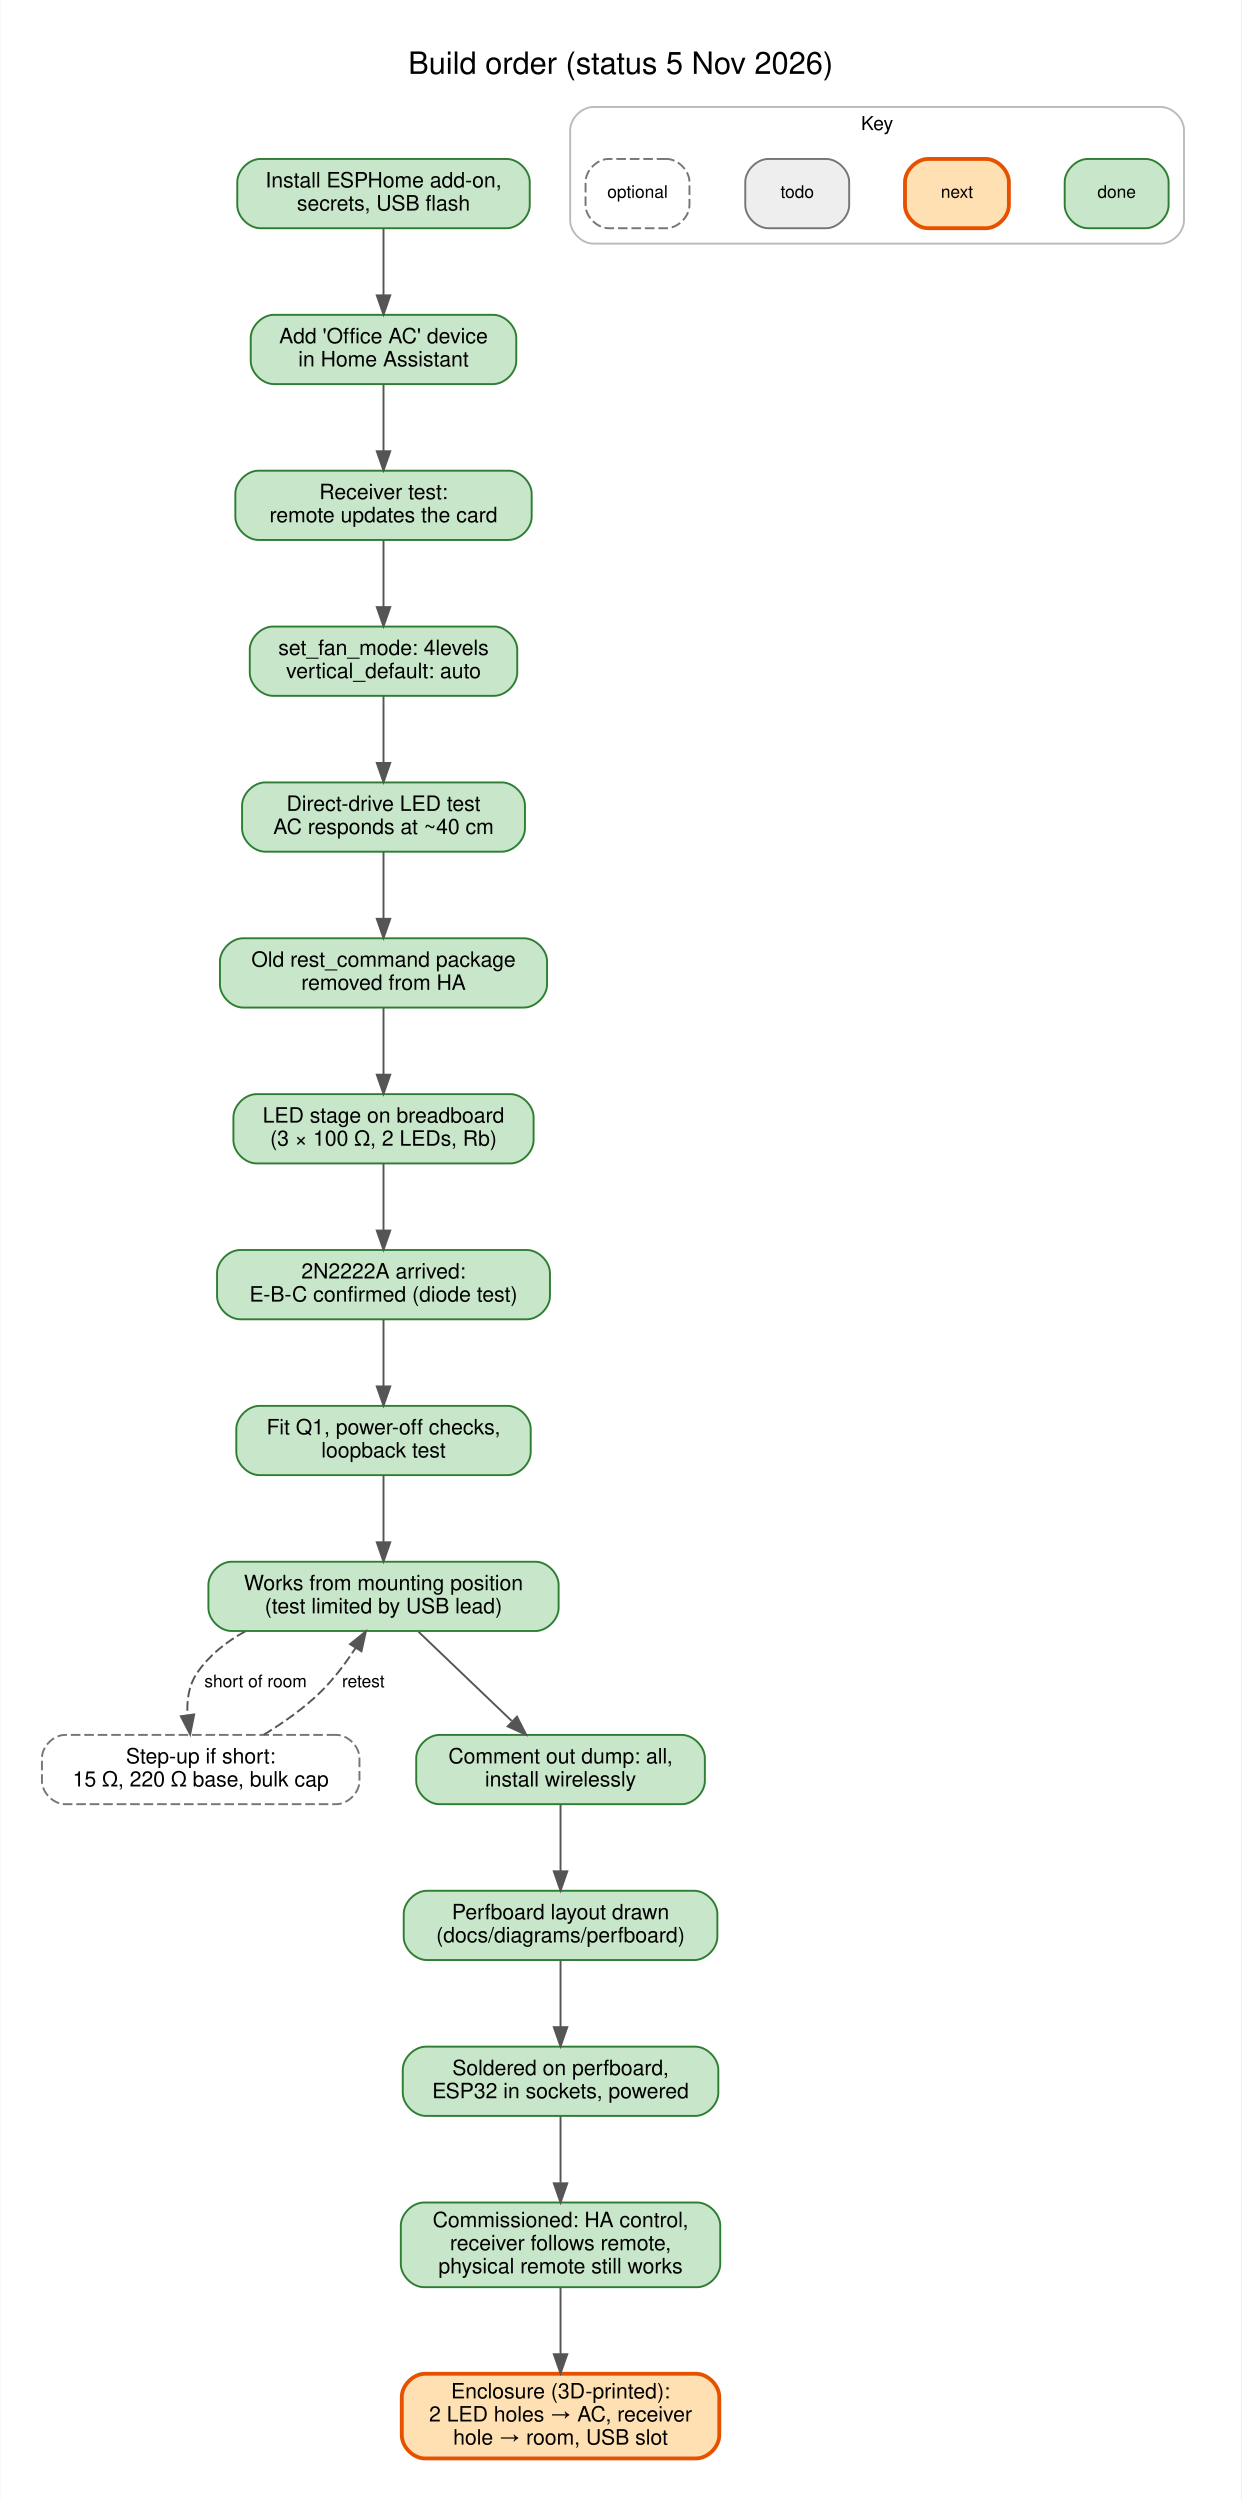
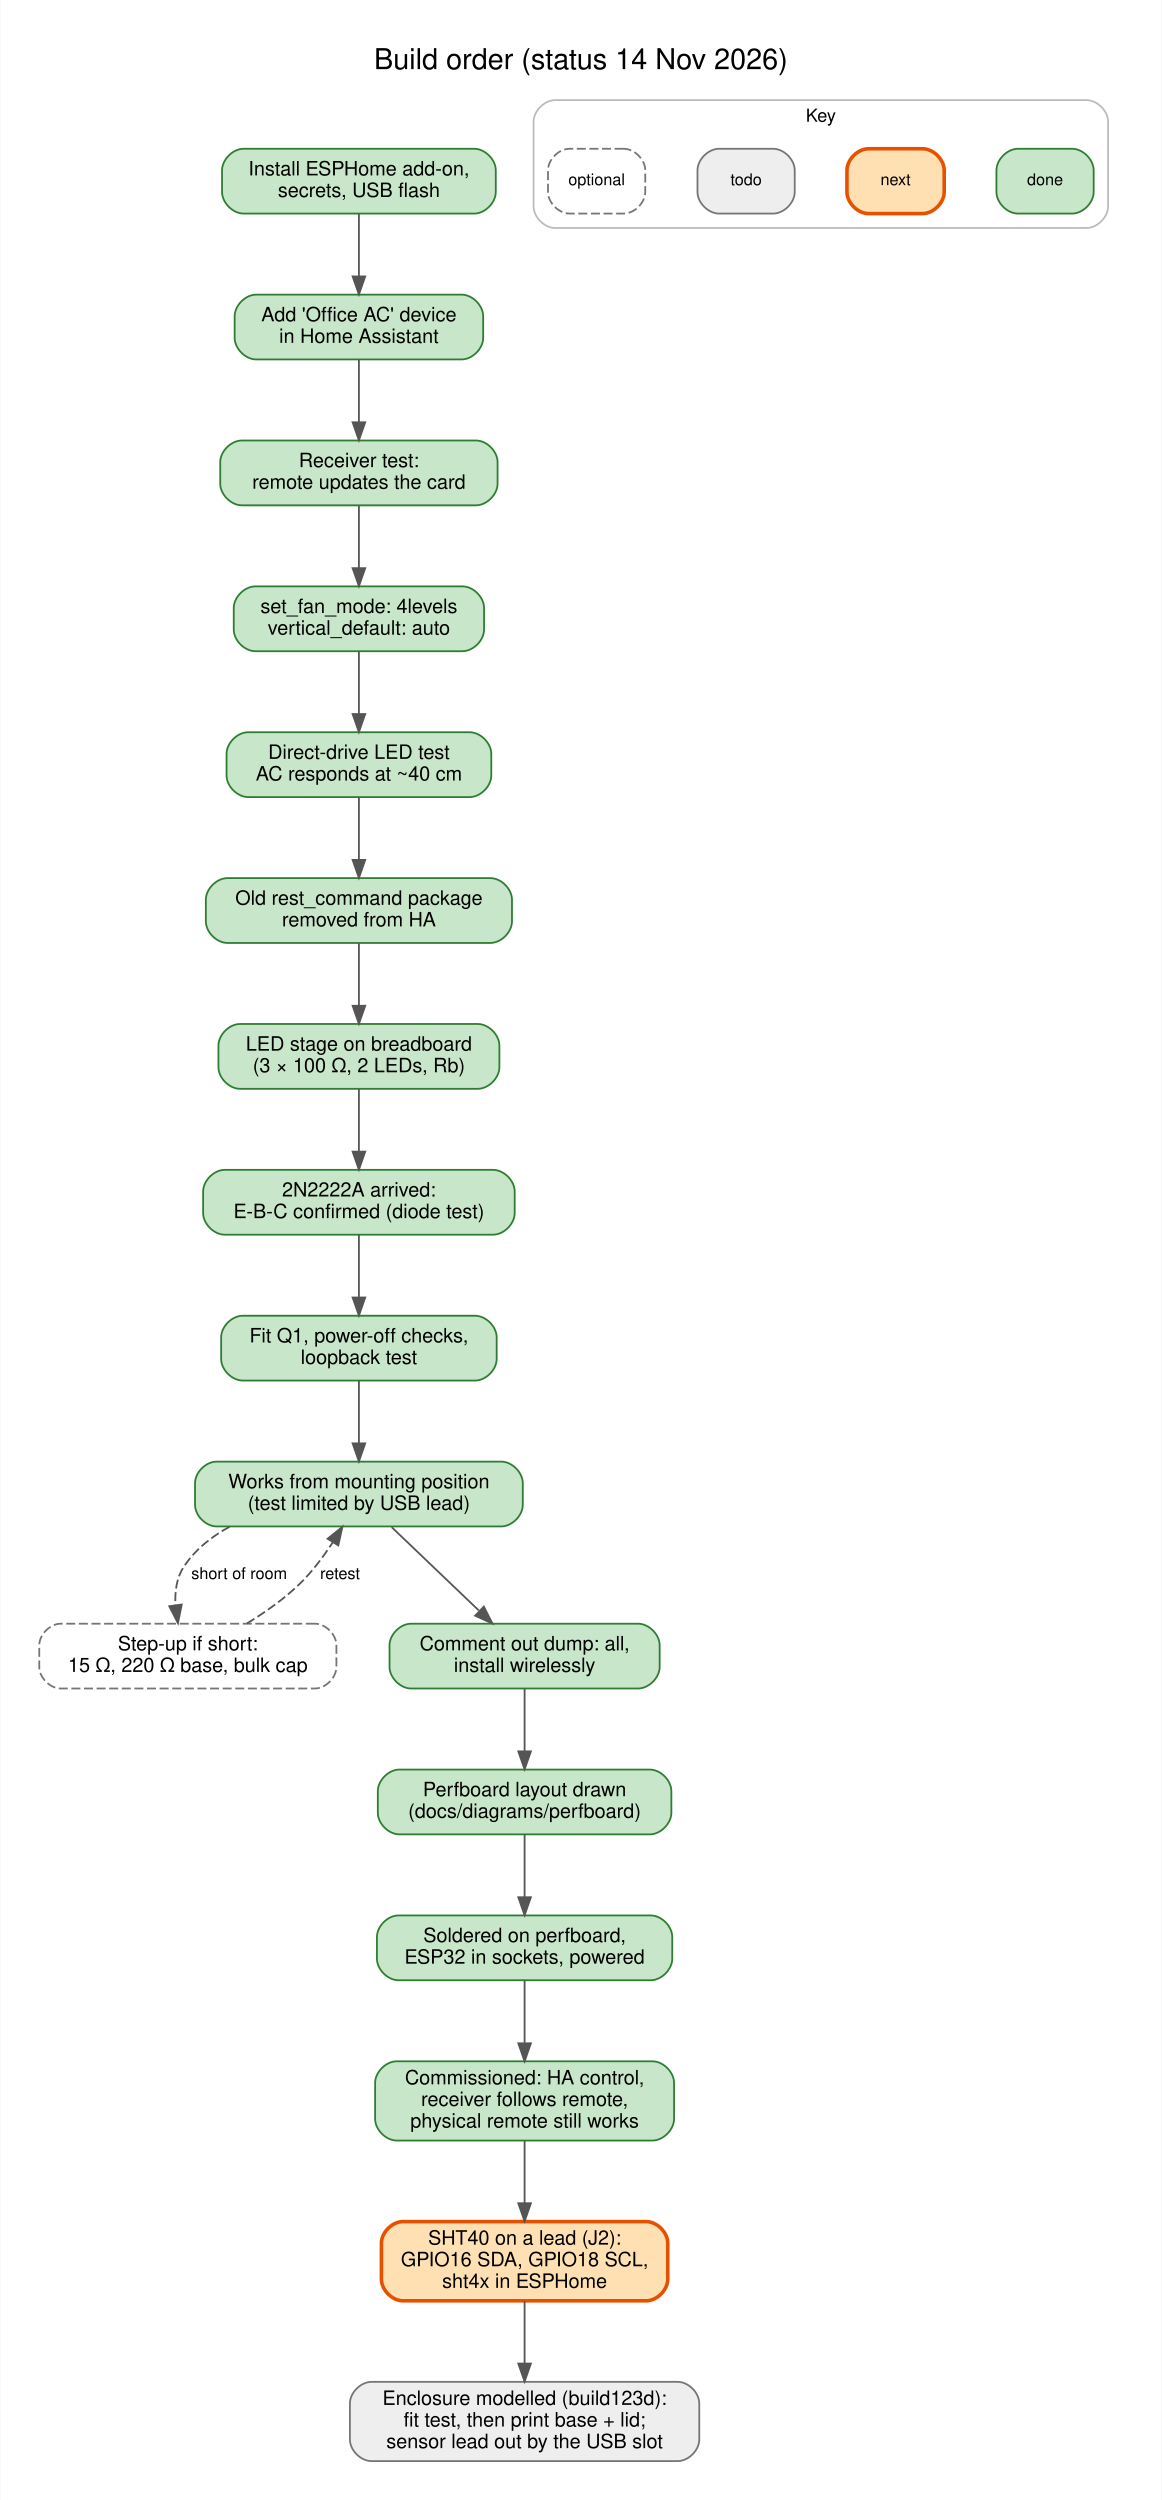
- <svg xmlns="http://www.w3.org/2000/svg" width="645pt" height="1299pt" viewBox="0.00 0.00 644.70 1299.20">
-   <g id="graph0" class="graph" transform="scale(1 1) rotate(0) translate(21.6 1277.6)">
-     <polygon fill="white" stroke="transparent" points="-21.6,21.6 -21.6,-1277.6 623.1,-1277.6 623.1,21.6 -21.6,21.6" />
-     <text text-anchor="middle" x="300.75" y="-1239.2" font-family="Helvetica,sans-Serif" font-size="16.00">Build order (status 5 Nov 2026)</text>
+ <svg xmlns="http://www.w3.org/2000/svg" width="645pt" height="1388pt" viewBox="0.00 0.00 644.70 1388.20">
+   <g id="graph0" class="graph" transform="scale(1 1) rotate(0) translate(21.6 1366.6)">
+     <polygon fill="white" stroke="transparent" points="-21.6,21.6 -21.6,-1366.6 623.1,-1366.6 623.1,21.6 -21.6,21.6" />
+     <text text-anchor="middle" x="300.75" y="-1328.2" font-family="Helvetica,sans-Serif" font-size="16.00">Build order (status 14 Nov 2026)</text>
    <g id="clust1" class="cluster">
-       <path fill="white" stroke="#bbbbbb" d="M286.5,-1151C286.5,-1151 581.5,-1151 581.5,-1151 587.5,-1151 593.5,-1157 593.5,-1163 593.5,-1163 593.5,-1210 593.5,-1210 593.5,-1216 587.5,-1222 581.5,-1222 581.5,-1222 286.5,-1222 286.5,-1222 280.5,-1222 274.5,-1216 274.5,-1210 274.5,-1210 274.5,-1163 274.5,-1163 274.5,-1157 280.5,-1151 286.5,-1151" />
-       <text text-anchor="middle" x="434" y="-1210" font-family="Helvetica,sans-Serif" font-size="10.00">Key</text>
+       <path fill="white" stroke="#bbbbbb" d="M286.5,-1240C286.5,-1240 581.5,-1240 581.5,-1240 587.5,-1240 593.5,-1246 593.5,-1252 593.5,-1252 593.5,-1299 593.5,-1299 593.5,-1305 587.5,-1311 581.5,-1311 581.5,-1311 286.5,-1311 286.5,-1311 280.5,-1311 274.5,-1305 274.5,-1299 274.5,-1299 274.5,-1252 274.5,-1252 274.5,-1246 280.5,-1240 286.5,-1240" />
+       <text text-anchor="middle" x="434" y="-1299" font-family="Helvetica,sans-Serif" font-size="10.00">Key</text>
    </g>
    <g id="node1" class="node">
-       <path fill="#c8e6c9" stroke="#2e7d32" d="M241.5,-1195C241.5,-1195 113.5,-1195 113.5,-1195 107.5,-1195 101.5,-1189 101.5,-1183 101.5,-1183 101.5,-1171 101.5,-1171 101.5,-1165 107.5,-1159 113.5,-1159 113.5,-1159 241.5,-1159 241.5,-1159 247.5,-1159 253.5,-1165 253.5,-1171 253.5,-1171 253.5,-1183 253.5,-1183 253.5,-1189 247.5,-1195 241.5,-1195" />
-       <text text-anchor="middle" x="177.5" y="-1180.2" font-family="Helvetica,sans-Serif" font-size="11.00">Install ESPHome add-on,</text>
-       <text text-anchor="middle" x="177.5" y="-1168.2" font-family="Helvetica,sans-Serif" font-size="11.00">secrets, USB flash</text>
+       <path fill="#c8e6c9" stroke="#2e7d32" d="M241.5,-1284C241.5,-1284 113.5,-1284 113.5,-1284 107.5,-1284 101.5,-1278 101.5,-1272 101.5,-1272 101.5,-1260 101.5,-1260 101.5,-1254 107.5,-1248 113.5,-1248 113.5,-1248 241.5,-1248 241.5,-1248 247.5,-1248 253.5,-1254 253.5,-1260 253.5,-1260 253.5,-1272 253.5,-1272 253.5,-1278 247.5,-1284 241.5,-1284" />
+       <text text-anchor="middle" x="177.5" y="-1269.2" font-family="Helvetica,sans-Serif" font-size="11.00">Install ESPHome add-on,</text>
+       <text text-anchor="middle" x="177.5" y="-1257.2" font-family="Helvetica,sans-Serif" font-size="11.00">secrets, USB flash</text>
    </g>
    <g id="node2" class="node">
-       <path fill="#c8e6c9" stroke="#2e7d32" d="M234.5,-1114C234.5,-1114 120.5,-1114 120.5,-1114 114.5,-1114 108.5,-1108 108.5,-1102 108.5,-1102 108.5,-1090 108.5,-1090 108.5,-1084 114.5,-1078 120.5,-1078 120.5,-1078 234.5,-1078 234.5,-1078 240.5,-1078 246.5,-1084 246.5,-1090 246.5,-1090 246.5,-1102 246.5,-1102 246.5,-1108 240.5,-1114 234.5,-1114" />
-       <text text-anchor="middle" x="177.5" y="-1099.2" font-family="Helvetica,sans-Serif" font-size="11.00">Add 'Office AC' device</text>
-       <text text-anchor="middle" x="177.5" y="-1087.2" font-family="Helvetica,sans-Serif" font-size="11.00">in Home Assistant</text>
+       <path fill="#c8e6c9" stroke="#2e7d32" d="M234.5,-1203C234.5,-1203 120.5,-1203 120.5,-1203 114.5,-1203 108.5,-1197 108.5,-1191 108.5,-1191 108.5,-1179 108.5,-1179 108.5,-1173 114.5,-1167 120.5,-1167 120.5,-1167 234.5,-1167 234.5,-1167 240.5,-1167 246.5,-1173 246.5,-1179 246.5,-1179 246.5,-1191 246.5,-1191 246.5,-1197 240.5,-1203 234.5,-1203" />
+       <text text-anchor="middle" x="177.5" y="-1188.2" font-family="Helvetica,sans-Serif" font-size="11.00">Add 'Office AC' device</text>
+       <text text-anchor="middle" x="177.5" y="-1176.2" font-family="Helvetica,sans-Serif" font-size="11.00">in Home Assistant</text>
    </g>
    <g id="edge1" class="edge">
-       <path fill="none" stroke="#555555" d="M177.5,-1158.86C177.5,-1148.71 177.5,-1135.63 177.5,-1124.12" />
-       <polygon fill="#555555" stroke="#555555" points="181,-1124.11 177.5,-1114.11 174,-1124.11 181,-1124.11" />
+       <path fill="none" stroke="#555555" d="M177.5,-1247.86C177.5,-1237.71 177.5,-1224.63 177.5,-1213.12" />
+       <polygon fill="#555555" stroke="#555555" points="181,-1213.11 177.5,-1203.11 174,-1213.11 181,-1213.11" />
    </g>
    <g id="node3" class="node">
-       <path fill="#c8e6c9" stroke="#2e7d32" d="M242.5,-1033C242.5,-1033 112.5,-1033 112.5,-1033 106.5,-1033 100.5,-1027 100.5,-1021 100.5,-1021 100.5,-1009 100.5,-1009 100.5,-1003 106.5,-997 112.5,-997 112.5,-997 242.5,-997 242.5,-997 248.5,-997 254.5,-1003 254.5,-1009 254.5,-1009 254.5,-1021 254.5,-1021 254.5,-1027 248.5,-1033 242.5,-1033" />
-       <text text-anchor="middle" x="177.5" y="-1018.2" font-family="Helvetica,sans-Serif" font-size="11.00">Receiver test:</text>
-       <text text-anchor="middle" x="177.5" y="-1006.2" font-family="Helvetica,sans-Serif" font-size="11.00">remote updates the card</text>
+       <path fill="#c8e6c9" stroke="#2e7d32" d="M242.5,-1122C242.5,-1122 112.5,-1122 112.5,-1122 106.5,-1122 100.5,-1116 100.5,-1110 100.5,-1110 100.5,-1098 100.5,-1098 100.5,-1092 106.5,-1086 112.5,-1086 112.5,-1086 242.5,-1086 242.5,-1086 248.5,-1086 254.5,-1092 254.5,-1098 254.5,-1098 254.5,-1110 254.5,-1110 254.5,-1116 248.5,-1122 242.5,-1122" />
+       <text text-anchor="middle" x="177.5" y="-1107.2" font-family="Helvetica,sans-Serif" font-size="11.00">Receiver test:</text>
+       <text text-anchor="middle" x="177.5" y="-1095.2" font-family="Helvetica,sans-Serif" font-size="11.00">remote updates the card</text>
    </g>
    <g id="edge2" class="edge">
-       <path fill="none" stroke="#555555" d="M177.5,-1077.86C177.5,-1067.71 177.5,-1054.63 177.5,-1043.12" />
-       <polygon fill="#555555" stroke="#555555" points="181,-1043.11 177.5,-1033.11 174,-1043.11 181,-1043.11" />
+       <path fill="none" stroke="#555555" d="M177.5,-1166.86C177.5,-1156.71 177.5,-1143.63 177.5,-1132.12" />
+       <polygon fill="#555555" stroke="#555555" points="181,-1132.11 177.5,-1122.11 174,-1132.11 181,-1132.11" />
    </g>
    <g id="node4" class="node">
-       <path fill="#c8e6c9" stroke="#2e7d32" d="M235,-952C235,-952 120,-952 120,-952 114,-952 108,-946 108,-940 108,-940 108,-928 108,-928 108,-922 114,-916 120,-916 120,-916 235,-916 235,-916 241,-916 247,-922 247,-928 247,-928 247,-940 247,-940 247,-946 241,-952 235,-952" />
-       <text text-anchor="middle" x="177.5" y="-937.2" font-family="Helvetica,sans-Serif" font-size="11.00">set_fan_mode: 4levels</text>
-       <text text-anchor="middle" x="177.5" y="-925.2" font-family="Helvetica,sans-Serif" font-size="11.00">vertical_default: auto</text>
+       <path fill="#c8e6c9" stroke="#2e7d32" d="M235,-1041C235,-1041 120,-1041 120,-1041 114,-1041 108,-1035 108,-1029 108,-1029 108,-1017 108,-1017 108,-1011 114,-1005 120,-1005 120,-1005 235,-1005 235,-1005 241,-1005 247,-1011 247,-1017 247,-1017 247,-1029 247,-1029 247,-1035 241,-1041 235,-1041" />
+       <text text-anchor="middle" x="177.5" y="-1026.2" font-family="Helvetica,sans-Serif" font-size="11.00">set_fan_mode: 4levels</text>
+       <text text-anchor="middle" x="177.5" y="-1014.2" font-family="Helvetica,sans-Serif" font-size="11.00">vertical_default: auto</text>
    </g>
    <g id="edge3" class="edge">
-       <path fill="none" stroke="#555555" d="M177.5,-996.86C177.5,-986.71 177.5,-973.63 177.5,-962.12" />
-       <polygon fill="#555555" stroke="#555555" points="181,-962.11 177.5,-952.11 174,-962.11 181,-962.11" />
+       <path fill="none" stroke="#555555" d="M177.5,-1085.86C177.5,-1075.71 177.5,-1062.63 177.5,-1051.12" />
+       <polygon fill="#555555" stroke="#555555" points="181,-1051.11 177.5,-1041.11 174,-1051.11 181,-1051.11" />
    </g>
    <g id="node5" class="node">
-       <path fill="#c8e6c9" stroke="#2e7d32" d="M239,-871C239,-871 116,-871 116,-871 110,-871 104,-865 104,-859 104,-859 104,-847 104,-847 104,-841 110,-835 116,-835 116,-835 239,-835 239,-835 245,-835 251,-841 251,-847 251,-847 251,-859 251,-859 251,-865 245,-871 239,-871" />
-       <text text-anchor="middle" x="177.5" y="-856.2" font-family="Helvetica,sans-Serif" font-size="11.00">Direct-drive LED test</text>
-       <text text-anchor="middle" x="177.5" y="-844.2" font-family="Helvetica,sans-Serif" font-size="11.00">AC responds at ~40 cm</text>
+       <path fill="#c8e6c9" stroke="#2e7d32" d="M239,-960C239,-960 116,-960 116,-960 110,-960 104,-954 104,-948 104,-948 104,-936 104,-936 104,-930 110,-924 116,-924 116,-924 239,-924 239,-924 245,-924 251,-930 251,-936 251,-936 251,-948 251,-948 251,-954 245,-960 239,-960" />
+       <text text-anchor="middle" x="177.5" y="-945.2" font-family="Helvetica,sans-Serif" font-size="11.00">Direct-drive LED test</text>
+       <text text-anchor="middle" x="177.5" y="-933.2" font-family="Helvetica,sans-Serif" font-size="11.00">AC responds at ~40 cm</text>
    </g>
    <g id="edge4" class="edge">
-       <path fill="none" stroke="#555555" d="M177.5,-915.86C177.5,-905.71 177.5,-892.63 177.5,-881.12" />
-       <polygon fill="#555555" stroke="#555555" points="181,-881.11 177.5,-871.11 174,-881.11 181,-881.11" />
+       <path fill="none" stroke="#555555" d="M177.5,-1004.86C177.5,-994.71 177.5,-981.63 177.5,-970.12" />
+       <polygon fill="#555555" stroke="#555555" points="181,-970.11 177.5,-960.11 174,-970.11 181,-970.11" />
    </g>
    <g id="node6" class="node">
-       <path fill="#c8e6c9" stroke="#2e7d32" d="M250.5,-790C250.5,-790 104.5,-790 104.5,-790 98.5,-790 92.5,-784 92.5,-778 92.5,-778 92.5,-766 92.5,-766 92.5,-760 98.5,-754 104.5,-754 104.5,-754 250.5,-754 250.5,-754 256.5,-754 262.5,-760 262.5,-766 262.5,-766 262.5,-778 262.5,-778 262.5,-784 256.5,-790 250.5,-790" />
-       <text text-anchor="middle" x="177.5" y="-775.2" font-family="Helvetica,sans-Serif" font-size="11.00">Old rest_command package</text>
-       <text text-anchor="middle" x="177.5" y="-763.2" font-family="Helvetica,sans-Serif" font-size="11.00">removed from HA</text>
+       <path fill="#c8e6c9" stroke="#2e7d32" d="M250.5,-879C250.5,-879 104.5,-879 104.5,-879 98.5,-879 92.5,-873 92.5,-867 92.5,-867 92.5,-855 92.5,-855 92.5,-849 98.5,-843 104.5,-843 104.5,-843 250.5,-843 250.5,-843 256.5,-843 262.5,-849 262.5,-855 262.5,-855 262.5,-867 262.5,-867 262.5,-873 256.5,-879 250.5,-879" />
+       <text text-anchor="middle" x="177.5" y="-864.2" font-family="Helvetica,sans-Serif" font-size="11.00">Old rest_command package</text>
+       <text text-anchor="middle" x="177.5" y="-852.2" font-family="Helvetica,sans-Serif" font-size="11.00">removed from HA</text>
    </g>
    <g id="edge5" class="edge">
-       <path fill="none" stroke="#555555" d="M177.5,-834.86C177.5,-824.71 177.5,-811.63 177.5,-800.12" />
-       <polygon fill="#555555" stroke="#555555" points="181,-800.11 177.5,-790.11 174,-800.11 181,-800.11" />
+       <path fill="none" stroke="#555555" d="M177.5,-923.86C177.5,-913.71 177.5,-900.63 177.5,-889.12" />
+       <polygon fill="#555555" stroke="#555555" points="181,-889.11 177.5,-879.11 174,-889.11 181,-889.11" />
    </g>
    <g id="node7" class="node">
-       <path fill="#c8e6c9" stroke="#2e7d32" d="M243.5,-709C243.5,-709 111.5,-709 111.5,-709 105.5,-709 99.5,-703 99.5,-697 99.5,-697 99.5,-685 99.5,-685 99.5,-679 105.5,-673 111.5,-673 111.5,-673 243.5,-673 243.5,-673 249.5,-673 255.5,-679 255.5,-685 255.5,-685 255.5,-697 255.5,-697 255.5,-703 249.5,-709 243.5,-709" />
-       <text text-anchor="middle" x="177.5" y="-694.2" font-family="Helvetica,sans-Serif" font-size="11.00">LED stage on breadboard</text>
-       <text text-anchor="middle" x="177.5" y="-682.2" font-family="Helvetica,sans-Serif" font-size="11.00">(3 × 100 Ω, 2 LEDs, Rb)</text>
+       <path fill="#c8e6c9" stroke="#2e7d32" d="M243.5,-798C243.5,-798 111.5,-798 111.5,-798 105.5,-798 99.5,-792 99.5,-786 99.5,-786 99.5,-774 99.5,-774 99.5,-768 105.5,-762 111.5,-762 111.5,-762 243.5,-762 243.5,-762 249.5,-762 255.5,-768 255.5,-774 255.5,-774 255.5,-786 255.5,-786 255.5,-792 249.5,-798 243.5,-798" />
+       <text text-anchor="middle" x="177.5" y="-783.2" font-family="Helvetica,sans-Serif" font-size="11.00">LED stage on breadboard</text>
+       <text text-anchor="middle" x="177.5" y="-771.2" font-family="Helvetica,sans-Serif" font-size="11.00">(3 × 100 Ω, 2 LEDs, Rb)</text>
    </g>
    <g id="edge6" class="edge">
-       <path fill="none" stroke="#555555" d="M177.5,-753.86C177.5,-743.71 177.5,-730.63 177.5,-719.12" />
-       <polygon fill="#555555" stroke="#555555" points="181,-719.11 177.5,-709.11 174,-719.11 181,-719.11" />
+       <path fill="none" stroke="#555555" d="M177.5,-842.86C177.5,-832.71 177.5,-819.63 177.5,-808.12" />
+       <polygon fill="#555555" stroke="#555555" points="181,-808.11 177.5,-798.11 174,-808.11 181,-808.11" />
    </g>
    <g id="node8" class="node">
-       <path fill="#c8e6c9" stroke="#2e7d32" d="M252,-628C252,-628 103,-628 103,-628 97,-628 91,-622 91,-616 91,-616 91,-604 91,-604 91,-598 97,-592 103,-592 103,-592 252,-592 252,-592 258,-592 264,-598 264,-604 264,-604 264,-616 264,-616 264,-622 258,-628 252,-628" />
-       <text text-anchor="middle" x="177.5" y="-613.2" font-family="Helvetica,sans-Serif" font-size="11.00">2N2222A arrived:</text>
-       <text text-anchor="middle" x="177.5" y="-601.2" font-family="Helvetica,sans-Serif" font-size="11.00">E-B-C confirmed (diode test)</text>
+       <path fill="#c8e6c9" stroke="#2e7d32" d="M252,-717C252,-717 103,-717 103,-717 97,-717 91,-711 91,-705 91,-705 91,-693 91,-693 91,-687 97,-681 103,-681 103,-681 252,-681 252,-681 258,-681 264,-687 264,-693 264,-693 264,-705 264,-705 264,-711 258,-717 252,-717" />
+       <text text-anchor="middle" x="177.5" y="-702.2" font-family="Helvetica,sans-Serif" font-size="11.00">2N2222A arrived:</text>
+       <text text-anchor="middle" x="177.5" y="-690.2" font-family="Helvetica,sans-Serif" font-size="11.00">E-B-C confirmed (diode test)</text>
    </g>
    <g id="edge7" class="edge">
-       <path fill="none" stroke="#555555" d="M177.5,-672.86C177.5,-662.71 177.5,-649.63 177.5,-638.12" />
-       <polygon fill="#555555" stroke="#555555" points="181,-638.11 177.5,-628.11 174,-638.11 181,-638.11" />
+       <path fill="none" stroke="#555555" d="M177.5,-761.86C177.5,-751.71 177.5,-738.63 177.5,-727.12" />
+       <polygon fill="#555555" stroke="#555555" points="181,-727.11 177.5,-717.11 174,-727.11 181,-727.11" />
    </g>
    <g id="node9" class="node">
-       <path fill="#c8e6c9" stroke="#2e7d32" d="M242,-547C242,-547 113,-547 113,-547 107,-547 101,-541 101,-535 101,-535 101,-523 101,-523 101,-517 107,-511 113,-511 113,-511 242,-511 242,-511 248,-511 254,-517 254,-523 254,-523 254,-535 254,-535 254,-541 248,-547 242,-547" />
-       <text text-anchor="middle" x="177.5" y="-532.2" font-family="Helvetica,sans-Serif" font-size="11.00">Fit Q1, power-off checks,</text>
-       <text text-anchor="middle" x="177.5" y="-520.2" font-family="Helvetica,sans-Serif" font-size="11.00">loopback test</text>
+       <path fill="#c8e6c9" stroke="#2e7d32" d="M242,-636C242,-636 113,-636 113,-636 107,-636 101,-630 101,-624 101,-624 101,-612 101,-612 101,-606 107,-600 113,-600 113,-600 242,-600 242,-600 248,-600 254,-606 254,-612 254,-612 254,-624 254,-624 254,-630 248,-636 242,-636" />
+       <text text-anchor="middle" x="177.5" y="-621.2" font-family="Helvetica,sans-Serif" font-size="11.00">Fit Q1, power-off checks,</text>
+       <text text-anchor="middle" x="177.5" y="-609.2" font-family="Helvetica,sans-Serif" font-size="11.00">loopback test</text>
    </g>
    <g id="edge8" class="edge">
-       <path fill="none" stroke="#555555" d="M177.5,-591.86C177.5,-581.71 177.5,-568.63 177.5,-557.12" />
-       <polygon fill="#555555" stroke="#555555" points="181,-557.11 177.5,-547.11 174,-557.11 181,-557.11" />
+       <path fill="none" stroke="#555555" d="M177.5,-680.86C177.5,-670.71 177.5,-657.63 177.5,-646.12" />
+       <polygon fill="#555555" stroke="#555555" points="181,-646.11 177.5,-636.11 174,-646.11 181,-646.11" />
    </g>
    <g id="node10" class="node">
-       <path fill="#c8e6c9" stroke="#2e7d32" d="M256.5,-466C256.5,-466 98.5,-466 98.5,-466 92.5,-466 86.5,-460 86.5,-454 86.5,-454 86.5,-442 86.5,-442 86.5,-436 92.5,-430 98.5,-430 98.5,-430 256.5,-430 256.5,-430 262.5,-430 268.5,-436 268.5,-442 268.5,-442 268.5,-454 268.5,-454 268.5,-460 262.5,-466 256.5,-466" />
-       <text text-anchor="middle" x="177.5" y="-451.2" font-family="Helvetica,sans-Serif" font-size="11.00">Works from mounting position</text>
-       <text text-anchor="middle" x="177.5" y="-439.2" font-family="Helvetica,sans-Serif" font-size="11.00">(test limited by USB lead)</text>
+       <path fill="#c8e6c9" stroke="#2e7d32" d="M256.5,-555C256.5,-555 98.5,-555 98.5,-555 92.5,-555 86.5,-549 86.5,-543 86.5,-543 86.5,-531 86.5,-531 86.5,-525 92.5,-519 98.5,-519 98.5,-519 256.5,-519 256.5,-519 262.5,-519 268.5,-525 268.5,-531 268.5,-531 268.5,-543 268.5,-543 268.5,-549 262.5,-555 256.5,-555" />
+       <text text-anchor="middle" x="177.5" y="-540.2" font-family="Helvetica,sans-Serif" font-size="11.00">Works from mounting position</text>
+       <text text-anchor="middle" x="177.5" y="-528.2" font-family="Helvetica,sans-Serif" font-size="11.00">(test limited by USB lead)</text>
    </g>
    <g id="edge9" class="edge">
-       <path fill="none" stroke="#555555" d="M177.5,-510.86C177.5,-500.71 177.5,-487.63 177.5,-476.12" />
-       <polygon fill="#555555" stroke="#555555" points="181,-476.11 177.5,-466.11 174,-476.11 181,-476.11" />
+       <path fill="none" stroke="#555555" d="M177.5,-599.86C177.5,-589.71 177.5,-576.63 177.5,-565.12" />
+       <polygon fill="#555555" stroke="#555555" points="181,-565.11 177.5,-555.11 174,-565.11 181,-565.11" />
    </g>
    <g id="node11" class="node">
-       <path fill="#ffffff" stroke="#757575" stroke-dasharray="5,2" d="M153,-376C153,-376 12,-376 12,-376 6,-376 0,-370 0,-364 0,-364 0,-352 0,-352 0,-346 6,-340 12,-340 12,-340 153,-340 153,-340 159,-340 165,-346 165,-352 165,-352 165,-364 165,-364 165,-370 159,-376 153,-376" />
-       <text text-anchor="middle" x="82.5" y="-361.2" font-family="Helvetica,sans-Serif" font-size="11.00">Step-up if short:</text>
-       <text text-anchor="middle" x="82.5" y="-349.2" font-family="Helvetica,sans-Serif" font-size="11.00">15 Ω, 220 Ω base, bulk cap</text>
+       <path fill="#ffffff" stroke="#757575" stroke-dasharray="5,2" d="M153,-465C153,-465 12,-465 12,-465 6,-465 0,-459 0,-453 0,-453 0,-441 0,-441 0,-435 6,-429 12,-429 12,-429 153,-429 153,-429 159,-429 165,-435 165,-441 165,-441 165,-453 165,-453 165,-459 159,-465 153,-465" />
+       <text text-anchor="middle" x="82.5" y="-450.2" font-family="Helvetica,sans-Serif" font-size="11.00">Step-up if short:</text>
+       <text text-anchor="middle" x="82.5" y="-438.2" font-family="Helvetica,sans-Serif" font-size="11.00">15 Ω, 220 Ω base, bulk cap</text>
+     </g>
+     <g id="edge16" class="edge">
+       <path fill="none" stroke="#555555" stroke-dasharray="5,2" d="M105.67,-518.82C95.74,-513.42 86.8,-506.32 80.5,-497 76.24,-490.7 75.2,-482.82 75.65,-475.24" />
+       <polygon fill="#555555" stroke="#555555" points="79.12,-475.64 77.02,-465.26 72.19,-474.69 79.12,-475.64" />
+       <text text-anchor="middle" x="111" y="-489.8" font-family="Helvetica,sans-Serif" font-size="9.00">short of room</text>
+     </g>
+     <g id="node12" class="node">
+       <path fill="#c8e6c9" stroke="#2e7d32" d="M332.5,-465C332.5,-465 206.5,-465 206.5,-465 200.5,-465 194.5,-459 194.5,-453 194.5,-453 194.5,-441 194.5,-441 194.5,-435 200.5,-429 206.5,-429 206.5,-429 332.5,-429 332.5,-429 338.5,-429 344.5,-435 344.5,-441 344.5,-441 344.5,-453 344.5,-453 344.5,-459 338.5,-465 332.5,-465" />
+       <text text-anchor="middle" x="269.5" y="-450.2" font-family="Helvetica,sans-Serif" font-size="11.00">Comment out dump: all,</text>
+       <text text-anchor="middle" x="269.5" y="-438.2" font-family="Helvetica,sans-Serif" font-size="11.00">install wirelessly</text>
+     </g>
+     <g id="edge10" class="edge">
+       <path fill="none" stroke="#555555" d="M195.68,-518.61C209.5,-505.39 228.69,-487.03 244.05,-472.35" />
+       <polygon fill="#555555" stroke="#555555" points="246.87,-474.49 251.67,-465.05 242.03,-469.43 246.87,-474.49" />
+     </g>
+     <g id="edge17" class="edge">
+       <path fill="none" stroke="#555555" stroke-dasharray="5,2" d="M115.25,-465.09C125.28,-471.21 135.92,-478.68 144.5,-487 151.46,-493.74 157.77,-502.18 162.97,-510.14" />
+       <polygon fill="#555555" stroke="#555555" points="160.1,-512.16 168.34,-518.82 166.05,-508.47 160.1,-512.16" />
+       <text text-anchor="middle" x="167" y="-489.8" font-family="Helvetica,sans-Serif" font-size="9.00">retest</text>
+     </g>
+     <g id="node13" class="node">
+       <path fill="#c8e6c9" stroke="#2e7d32" d="M339,-384C339,-384 200,-384 200,-384 194,-384 188,-378 188,-372 188,-372 188,-360 188,-360 188,-354 194,-348 200,-348 200,-348 339,-348 339,-348 345,-348 351,-354 351,-360 351,-360 351,-372 351,-372 351,-378 345,-384 339,-384" />
+       <text text-anchor="middle" x="269.5" y="-369.2" font-family="Helvetica,sans-Serif" font-size="11.00">Perfboard layout drawn</text>
+       <text text-anchor="middle" x="269.5" y="-357.2" font-family="Helvetica,sans-Serif" font-size="11.00">(docs/diagrams/perfboard)</text>
+     </g>
+     <g id="edge11" class="edge">
+       <path fill="none" stroke="#555555" d="M269.5,-428.86C269.5,-418.71 269.5,-405.63 269.5,-394.12" />
+       <polygon fill="#555555" stroke="#555555" points="273,-394.11 269.5,-384.11 266,-394.11 273,-394.11" />
+     </g>
+     <g id="node14" class="node">
+       <path fill="#c8e6c9" stroke="#2e7d32" d="M339.5,-303C339.5,-303 199.5,-303 199.5,-303 193.5,-303 187.5,-297 187.5,-291 187.5,-291 187.5,-279 187.5,-279 187.5,-273 193.5,-267 199.5,-267 199.5,-267 339.5,-267 339.5,-267 345.5,-267 351.5,-273 351.5,-279 351.5,-279 351.5,-291 351.5,-291 351.5,-297 345.5,-303 339.5,-303" />
+       <text text-anchor="middle" x="269.5" y="-288.2" font-family="Helvetica,sans-Serif" font-size="11.00">Soldered on perfboard,</text>
+       <text text-anchor="middle" x="269.5" y="-276.2" font-family="Helvetica,sans-Serif" font-size="11.00">ESP32 in sockets, powered</text>
+     </g>
+     <g id="edge12" class="edge">
+       <path fill="none" stroke="#555555" d="M269.5,-347.86C269.5,-337.71 269.5,-324.63 269.5,-313.12" />
+       <polygon fill="#555555" stroke="#555555" points="273,-313.11 269.5,-303.11 266,-313.11 273,-313.11" />
+     </g>
+     <g id="node15" class="node">
+       <path fill="#c8e6c9" stroke="#2e7d32" d="M340.5,-222C340.5,-222 198.5,-222 198.5,-222 192.5,-222 186.5,-216 186.5,-210 186.5,-210 186.5,-190 186.5,-190 186.5,-184 192.5,-178 198.5,-178 198.5,-178 340.5,-178 340.5,-178 346.5,-178 352.5,-184 352.5,-190 352.5,-190 352.5,-210 352.5,-210 352.5,-216 346.5,-222 340.5,-222" />
+       <text text-anchor="middle" x="269.5" y="-209.2" font-family="Helvetica,sans-Serif" font-size="11.00">Commissioned: HA control,</text>
+       <text text-anchor="middle" x="269.5" y="-197.2" font-family="Helvetica,sans-Serif" font-size="11.00">receiver follows remote,</text>
+       <text text-anchor="middle" x="269.5" y="-185.2" font-family="Helvetica,sans-Serif" font-size="11.00">physical remote still works</text>
+     </g>
+     <g id="edge13" class="edge">
+       <path fill="none" stroke="#555555" d="M269.5,-266.8C269.5,-256.84 269.5,-244 269.5,-232.3" />
+       <polygon fill="#555555" stroke="#555555" points="273,-232 269.5,-222 266,-232 273,-232" />
+     </g>
+     <g id="node16" class="node">
+       <path fill="#ffe0b2" stroke="#e65100" stroke-width="2" d="M337,-133C337,-133 202,-133 202,-133 196,-133 190,-127 190,-121 190,-121 190,-101 190,-101 190,-95 196,-89 202,-89 202,-89 337,-89 337,-89 343,-89 349,-95 349,-101 349,-101 349,-121 349,-121 349,-127 343,-133 337,-133" />
+       <text text-anchor="middle" x="269.5" y="-120.2" font-family="Helvetica,sans-Serif" font-size="11.00">SHT40 on a lead (J2):</text>
+       <text text-anchor="middle" x="269.5" y="-108.2" font-family="Helvetica,sans-Serif" font-size="11.00">GPIO16 SDA, GPIO18 SCL,</text>
+       <text text-anchor="middle" x="269.5" y="-96.2" font-family="Helvetica,sans-Serif" font-size="11.00">sht4x in ESPHome</text>
+     </g>
+     <g id="edge14" class="edge">
+       <path fill="none" stroke="#555555" d="M269.5,-177.94C269.5,-167.54 269.5,-154.79 269.5,-143.29" />
+       <polygon fill="#555555" stroke="#555555" points="273,-143.17 269.5,-133.17 266,-143.17 273,-143.17" />
+     </g>
+     <g id="node17" class="node">
+       <path fill="#eeeeee" stroke="#757575" d="M354.5,-44C354.5,-44 184.5,-44 184.5,-44 178.5,-44 172.5,-38 172.5,-32 172.5,-32 172.5,-12 172.5,-12 172.5,-6 178.5,0 184.5,0 184.5,0 354.5,0 354.5,0 360.5,0 366.5,-6 366.5,-12 366.5,-12 366.5,-32 366.5,-32 366.5,-38 360.5,-44 354.5,-44" />
+       <text text-anchor="middle" x="269.5" y="-31.2" font-family="Helvetica,sans-Serif" font-size="11.00">Enclosure modelled (build123d):</text>
+       <text text-anchor="middle" x="269.5" y="-19.2" font-family="Helvetica,sans-Serif" font-size="11.00">fit test, then print base + lid;</text>
+       <text text-anchor="middle" x="269.5" y="-7.2" font-family="Helvetica,sans-Serif" font-size="11.00">sensor lead out by the USB slot</text>
    </g>
    <g id="edge15" class="edge">
-       <path fill="none" stroke="#555555" stroke-dasharray="5,2" d="M105.67,-429.82C95.74,-424.42 86.8,-417.32 80.5,-408 76.24,-401.7 75.2,-393.82 75.65,-386.24" />
-       <polygon fill="#555555" stroke="#555555" points="79.12,-386.64 77.02,-376.26 72.19,-385.69 79.12,-386.64" />
-       <text text-anchor="middle" x="111" y="-400.8" font-family="Helvetica,sans-Serif" font-size="9.00">short of room</text>
-     </g>
-     <g id="node12" class="node">
-       <path fill="#c8e6c9" stroke="#2e7d32" d="M332.5,-376C332.5,-376 206.5,-376 206.5,-376 200.5,-376 194.5,-370 194.5,-364 194.5,-364 194.5,-352 194.5,-352 194.5,-346 200.5,-340 206.5,-340 206.5,-340 332.5,-340 332.5,-340 338.5,-340 344.5,-346 344.5,-352 344.5,-352 344.5,-364 344.5,-364 344.5,-370 338.5,-376 332.5,-376" />
-       <text text-anchor="middle" x="269.5" y="-361.2" font-family="Helvetica,sans-Serif" font-size="11.00">Comment out dump: all,</text>
-       <text text-anchor="middle" x="269.5" y="-349.2" font-family="Helvetica,sans-Serif" font-size="11.00">install wirelessly</text>
-     </g>
-     <g id="edge10" class="edge">
-       <path fill="none" stroke="#555555" d="M195.68,-429.61C209.5,-416.39 228.69,-398.03 244.05,-383.35" />
-       <polygon fill="#555555" stroke="#555555" points="246.87,-385.49 251.67,-376.05 242.03,-380.43 246.87,-385.49" />
-     </g>
-     <g id="edge16" class="edge">
-       <path fill="none" stroke="#555555" stroke-dasharray="5,2" d="M115.25,-376.09C125.28,-382.21 135.92,-389.68 144.5,-398 151.46,-404.74 157.77,-413.18 162.97,-421.14" />
-       <polygon fill="#555555" stroke="#555555" points="160.1,-423.16 168.34,-429.82 166.05,-419.47 160.1,-423.16" />
-       <text text-anchor="middle" x="167" y="-400.8" font-family="Helvetica,sans-Serif" font-size="9.00">retest</text>
-     </g>
-     <g id="node13" class="node">
-       <path fill="#c8e6c9" stroke="#2e7d32" d="M339,-295C339,-295 200,-295 200,-295 194,-295 188,-289 188,-283 188,-283 188,-271 188,-271 188,-265 194,-259 200,-259 200,-259 339,-259 339,-259 345,-259 351,-265 351,-271 351,-271 351,-283 351,-283 351,-289 345,-295 339,-295" />
-       <text text-anchor="middle" x="269.5" y="-280.2" font-family="Helvetica,sans-Serif" font-size="11.00">Perfboard layout drawn</text>
-       <text text-anchor="middle" x="269.5" y="-268.2" font-family="Helvetica,sans-Serif" font-size="11.00">(docs/diagrams/perfboard)</text>
-     </g>
-     <g id="edge11" class="edge">
-       <path fill="none" stroke="#555555" d="M269.5,-339.86C269.5,-329.71 269.5,-316.63 269.5,-305.12" />
-       <polygon fill="#555555" stroke="#555555" points="273,-305.11 269.5,-295.11 266,-305.11 273,-305.11" />
-     </g>
-     <g id="node14" class="node">
-       <path fill="#c8e6c9" stroke="#2e7d32" d="M339.5,-214C339.5,-214 199.5,-214 199.5,-214 193.5,-214 187.5,-208 187.5,-202 187.5,-202 187.5,-190 187.5,-190 187.5,-184 193.5,-178 199.5,-178 199.5,-178 339.5,-178 339.5,-178 345.5,-178 351.5,-184 351.5,-190 351.5,-190 351.5,-202 351.5,-202 351.5,-208 345.5,-214 339.5,-214" />
-       <text text-anchor="middle" x="269.5" y="-199.2" font-family="Helvetica,sans-Serif" font-size="11.00">Soldered on perfboard,</text>
-       <text text-anchor="middle" x="269.5" y="-187.2" font-family="Helvetica,sans-Serif" font-size="11.00">ESP32 in sockets, powered</text>
-     </g>
-     <g id="edge12" class="edge">
-       <path fill="none" stroke="#555555" d="M269.5,-258.86C269.5,-248.71 269.5,-235.63 269.5,-224.12" />
-       <polygon fill="#555555" stroke="#555555" points="273,-224.11 269.5,-214.11 266,-224.11 273,-224.11" />
-     </g>
-     <g id="node15" class="node">
-       <path fill="#c8e6c9" stroke="#2e7d32" d="M340.5,-133C340.5,-133 198.5,-133 198.5,-133 192.5,-133 186.5,-127 186.5,-121 186.5,-121 186.5,-101 186.5,-101 186.5,-95 192.5,-89 198.5,-89 198.5,-89 340.5,-89 340.5,-89 346.5,-89 352.5,-95 352.5,-101 352.5,-101 352.5,-121 352.5,-121 352.5,-127 346.5,-133 340.5,-133" />
-       <text text-anchor="middle" x="269.5" y="-120.2" font-family="Helvetica,sans-Serif" font-size="11.00">Commissioned: HA control,</text>
-       <text text-anchor="middle" x="269.5" y="-108.2" font-family="Helvetica,sans-Serif" font-size="11.00">receiver follows remote,</text>
-       <text text-anchor="middle" x="269.5" y="-96.2" font-family="Helvetica,sans-Serif" font-size="11.00">physical remote still works</text>
-     </g>
-     <g id="edge13" class="edge">
-       <path fill="none" stroke="#555555" d="M269.5,-177.8C269.5,-167.84 269.5,-155 269.5,-143.3" />
-       <polygon fill="#555555" stroke="#555555" points="273,-143 269.5,-133 266,-143 273,-143" />
-     </g>
-     <g id="node16" class="node">
-       <path fill="#ffe0b2" stroke="#e65100" stroke-width="2" d="M340,-44C340,-44 199,-44 199,-44 193,-44 187,-38 187,-32 187,-32 187,-12 187,-12 187,-6 193,0 199,0 199,0 340,0 340,0 346,0 352,-6 352,-12 352,-12 352,-32 352,-32 352,-38 346,-44 340,-44" />
-       <text text-anchor="middle" x="269.5" y="-31.2" font-family="Helvetica,sans-Serif" font-size="11.00">Enclosure (3D-printed):</text>
-       <text text-anchor="middle" x="269.5" y="-19.2" font-family="Helvetica,sans-Serif" font-size="11.00">2 LED holes → AC, receiver</text>
-       <text text-anchor="middle" x="269.5" y="-7.2" font-family="Helvetica,sans-Serif" font-size="11.00">hole → room, USB slot</text>
-     </g>
-     <g id="edge14" class="edge">
      <path fill="none" stroke="#555555" d="M269.5,-88.94C269.5,-78.54 269.5,-65.79 269.5,-54.29" />
      <polygon fill="#555555" stroke="#555555" points="273,-54.17 269.5,-44.17 266,-54.17 273,-54.17" />
    </g>
-     <g id="node17" class="node">
-       <path fill="#c8e6c9" stroke="#2e7d32" d="M573.5,-1195C573.5,-1195 543.5,-1195 543.5,-1195 537.5,-1195 531.5,-1189 531.5,-1183 531.5,-1183 531.5,-1171 531.5,-1171 531.5,-1165 537.5,-1159 543.5,-1159 543.5,-1159 573.5,-1159 573.5,-1159 579.5,-1159 585.5,-1165 585.5,-1171 585.5,-1171 585.5,-1183 585.5,-1183 585.5,-1189 579.5,-1195 573.5,-1195" />
-       <text text-anchor="middle" x="558.5" y="-1174.8" font-family="Helvetica,sans-Serif" font-size="9.00">done</text>
-     </g>
    <g id="node18" class="node">
-       <path fill="#ffe0b2" stroke="#e65100" stroke-width="2" d="M490.5,-1195C490.5,-1195 460.5,-1195 460.5,-1195 454.5,-1195 448.5,-1189 448.5,-1183 448.5,-1183 448.5,-1171 448.5,-1171 448.5,-1165 454.5,-1159 460.5,-1159 460.5,-1159 490.5,-1159 490.5,-1159 496.5,-1159 502.5,-1165 502.5,-1171 502.5,-1171 502.5,-1183 502.5,-1183 502.5,-1189 496.5,-1195 490.5,-1195" />
-       <text text-anchor="middle" x="475.5" y="-1174.8" font-family="Helvetica,sans-Serif" font-size="9.00">next</text>
+       <path fill="#c8e6c9" stroke="#2e7d32" d="M573.5,-1284C573.5,-1284 543.5,-1284 543.5,-1284 537.5,-1284 531.5,-1278 531.5,-1272 531.5,-1272 531.5,-1260 531.5,-1260 531.5,-1254 537.5,-1248 543.5,-1248 543.5,-1248 573.5,-1248 573.5,-1248 579.5,-1248 585.5,-1254 585.5,-1260 585.5,-1260 585.5,-1272 585.5,-1272 585.5,-1278 579.5,-1284 573.5,-1284" />
+       <text text-anchor="middle" x="558.5" y="-1263.8" font-family="Helvetica,sans-Serif" font-size="9.00">done</text>
    </g>
    <g id="node19" class="node">
-       <path fill="#eeeeee" stroke="#757575" d="M407.5,-1195C407.5,-1195 377.5,-1195 377.5,-1195 371.5,-1195 365.5,-1189 365.5,-1183 365.5,-1183 365.5,-1171 365.5,-1171 365.5,-1165 371.5,-1159 377.5,-1159 377.5,-1159 407.5,-1159 407.5,-1159 413.5,-1159 419.5,-1165 419.5,-1171 419.5,-1171 419.5,-1183 419.5,-1183 419.5,-1189 413.5,-1195 407.5,-1195" />
-       <text text-anchor="middle" x="392.5" y="-1174.8" font-family="Helvetica,sans-Serif" font-size="9.00">todo</text>
+       <path fill="#ffe0b2" stroke="#e65100" stroke-width="2" d="M490.5,-1284C490.5,-1284 460.5,-1284 460.5,-1284 454.5,-1284 448.5,-1278 448.5,-1272 448.5,-1272 448.5,-1260 448.5,-1260 448.5,-1254 454.5,-1248 460.5,-1248 460.5,-1248 490.5,-1248 490.5,-1248 496.5,-1248 502.5,-1254 502.5,-1260 502.5,-1260 502.5,-1272 502.5,-1272 502.5,-1278 496.5,-1284 490.5,-1284" />
+       <text text-anchor="middle" x="475.5" y="-1263.8" font-family="Helvetica,sans-Serif" font-size="9.00">next</text>
    </g>
    <g id="node20" class="node">
-       <path fill="#ffffff" stroke="#757575" stroke-dasharray="5,2" d="M324.5,-1195C324.5,-1195 294.5,-1195 294.5,-1195 288.5,-1195 282.5,-1189 282.5,-1183 282.5,-1183 282.5,-1171 282.5,-1171 282.5,-1165 288.5,-1159 294.5,-1159 294.5,-1159 324.5,-1159 324.5,-1159 330.5,-1159 336.5,-1165 336.5,-1171 336.5,-1171 336.5,-1183 336.5,-1183 336.5,-1189 330.5,-1195 324.5,-1195" />
-       <text text-anchor="middle" x="309.5" y="-1174.8" font-family="Helvetica,sans-Serif" font-size="9.00">optional</text>
+       <path fill="#eeeeee" stroke="#757575" d="M407.5,-1284C407.5,-1284 377.5,-1284 377.5,-1284 371.5,-1284 365.5,-1278 365.5,-1272 365.5,-1272 365.5,-1260 365.5,-1260 365.5,-1254 371.5,-1248 377.5,-1248 377.5,-1248 407.5,-1248 407.5,-1248 413.5,-1248 419.5,-1254 419.5,-1260 419.5,-1260 419.5,-1272 419.5,-1272 419.5,-1278 413.5,-1284 407.5,-1284" />
+       <text text-anchor="middle" x="392.5" y="-1263.8" font-family="Helvetica,sans-Serif" font-size="9.00">todo</text>
+     </g>
+     <g id="node21" class="node">
+       <path fill="#ffffff" stroke="#757575" stroke-dasharray="5,2" d="M324.5,-1284C324.5,-1284 294.5,-1284 294.5,-1284 288.5,-1284 282.5,-1278 282.5,-1272 282.5,-1272 282.5,-1260 282.5,-1260 282.5,-1254 288.5,-1248 294.5,-1248 294.5,-1248 324.5,-1248 324.5,-1248 330.5,-1248 336.5,-1254 336.5,-1260 336.5,-1260 336.5,-1272 336.5,-1272 336.5,-1278 330.5,-1284 324.5,-1284" />
+       <text text-anchor="middle" x="309.5" y="-1263.8" font-family="Helvetica,sans-Serif" font-size="9.00">optional</text>
    </g>
  </g>
</svg>
